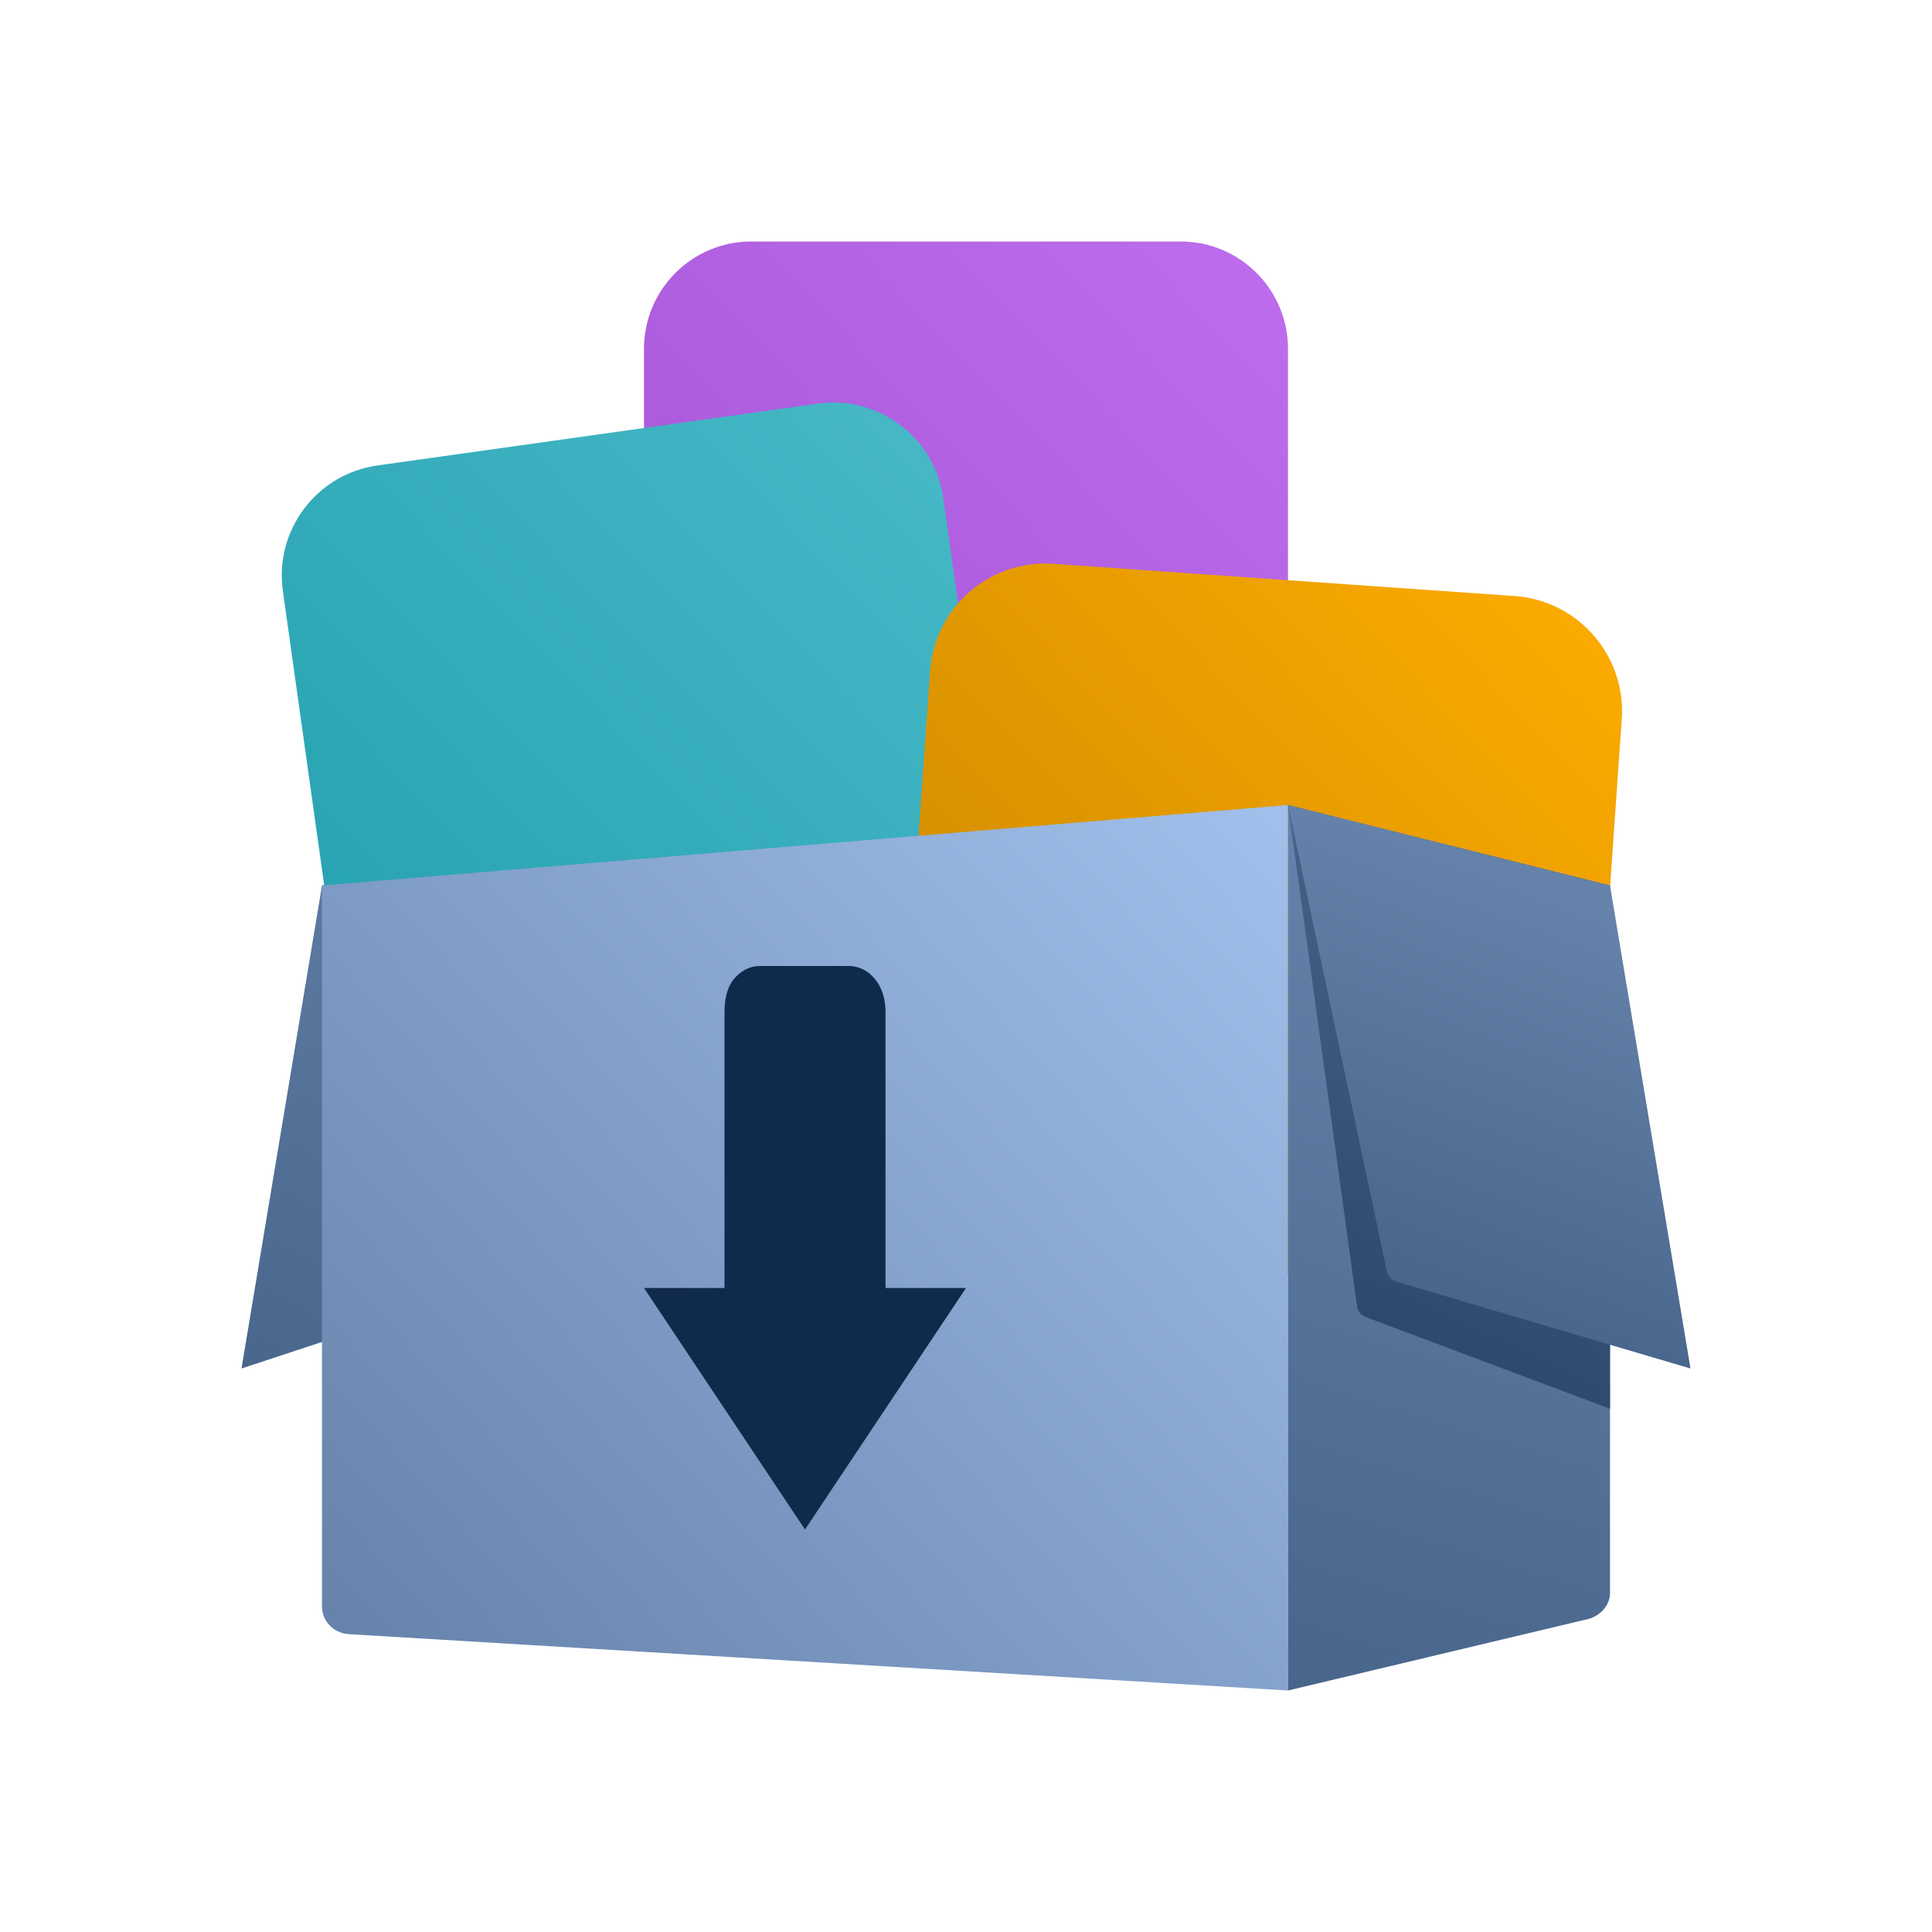
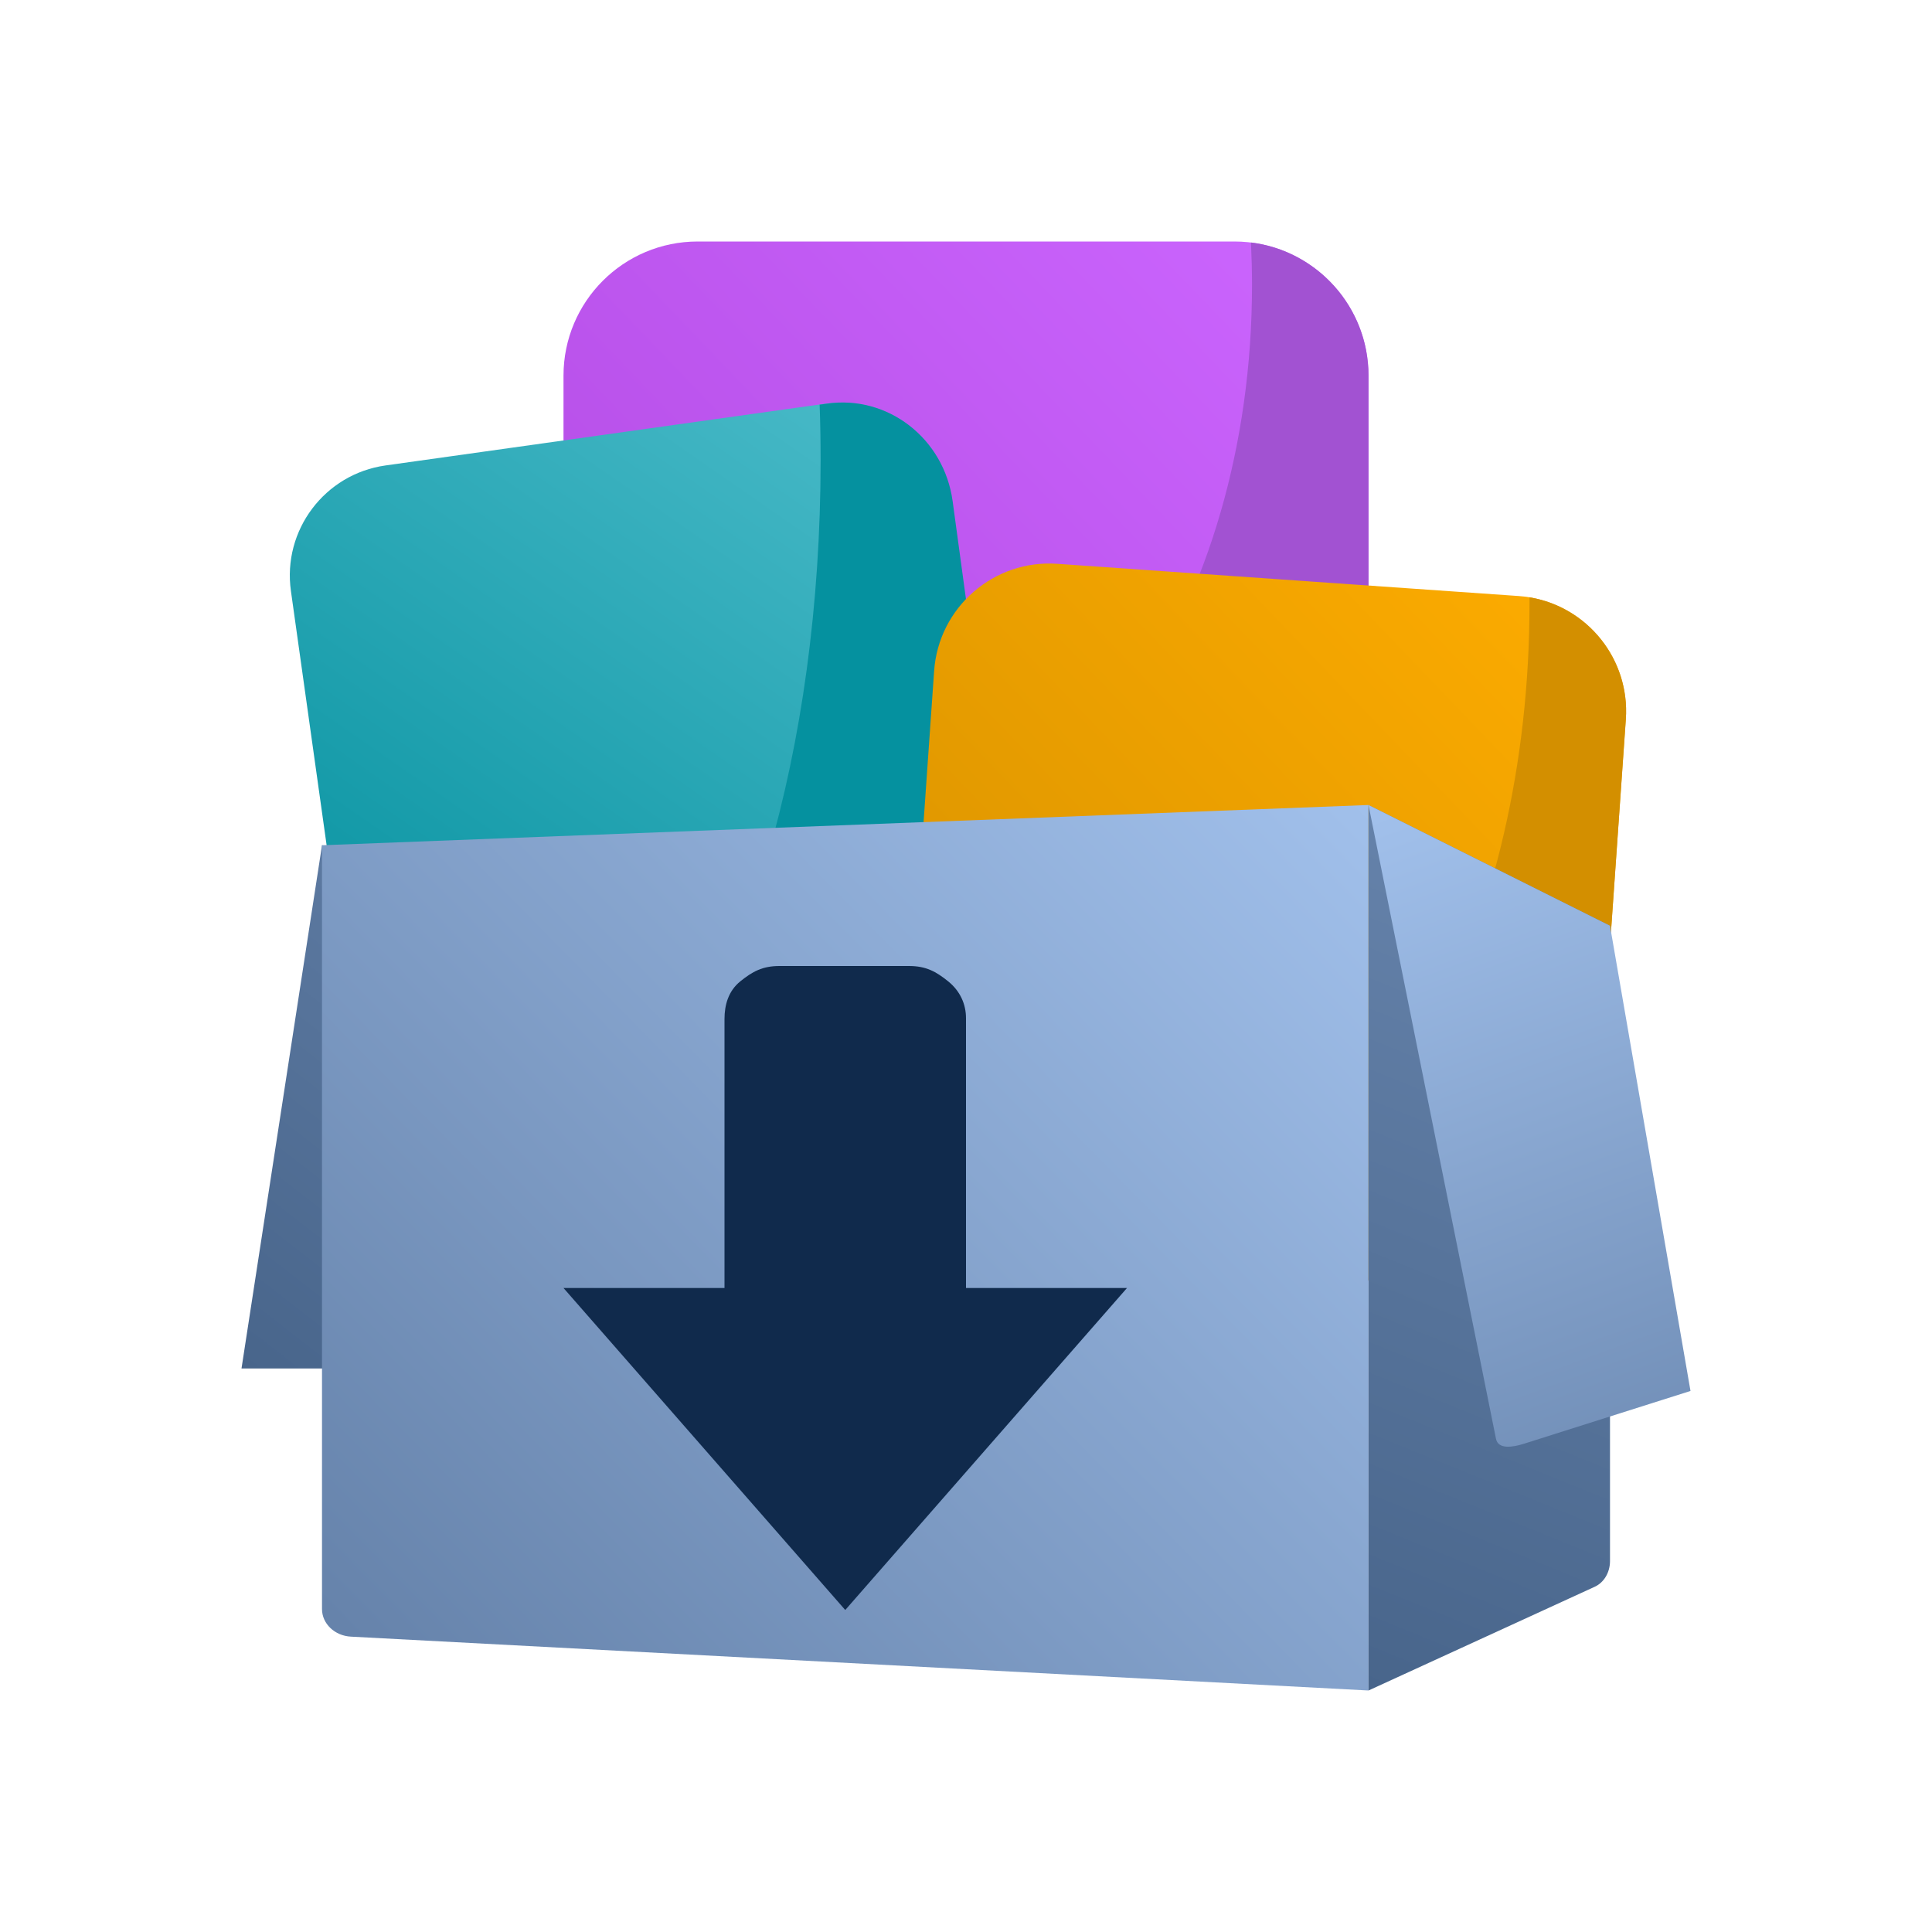
<svg xmlns="http://www.w3.org/2000/svg" width="24" height="24" viewBox="0 0 24 24" fill="none">
-   <g id="Size=24">
-     <path id="Rectangle 572" d="M3 17L6.028 16.002C6.127 15.961 6.2 15.87 6.223 15.76L7.5 9.75L4 11L3 17Z" fill="url(#paint0_linear_2177_444)" />
-     <path id="Rectangle 433" d="M8 4.333C8 3.597 8.597 3 9.333 3H14.667C15.403 3 16 3.597 16 4.333V9.667C16 10.403 15.403 11 14.667 11H9.333C8.597 11 8 10.403 8 9.667V4.333Z" fill="url(#paint1_linear_2177_444)" />
-     <path id="Rectangle 441" d="M3.514 7.342C3.407 6.587 3.934 5.888 4.689 5.782L10.158 5.014C10.913 4.907 11.612 5.434 11.718 6.189L12.486 11.658C12.592 12.413 12.066 13.112 11.311 13.218L5.842 13.986C5.087 14.092 4.388 13.566 4.282 12.811L3.514 7.342Z" fill="url(#paint2_linear_2177_444)" />
-     <path id="Rectangle 434" d="M11.554 8.335C11.609 7.545 12.295 6.948 13.086 7.004L18.814 7.404C19.605 7.459 20.202 8.145 20.146 8.936L19.746 14.665C19.691 15.455 19.005 16.052 18.214 15.996L12.485 15.596C11.694 15.541 11.098 14.855 11.153 14.064L11.554 8.335Z" fill="url(#paint3_linear_2177_444)" />
-     <path id="Rectangle 570" d="M4 11L16 10V21L4.332 20.3C4.146 20.289 4 20.139 4 19.957V11Z" fill="url(#paint4_linear_2177_444)" />
-     <path id="Rectangle 571" d="M16 10L20 11.467V19.788C20 19.929 19.9 20.055 19.749 20.107L16 21V10Z" fill="url(#paint5_linear_2177_444)" />
-     <path id="Vector" d="M9.437 12C9.315 12 9.199 12.06 9.113 12.167C9.027 12.273 9 12.426 9 12.577V16H8L10 19L12 16H11V12.567C11 12.416 10.959 12.273 10.873 12.167C10.787 12.06 10.67 12 10.549 12H9.437Z" fill="#102A4C" />
-     <path id="Subtract" d="M20 17.5L16.975 16.364C16.913 16.342 16.869 16.293 16.859 16.236L16 10L20 11V17.5Z" fill="url(#paint6_linear_2177_444)" />
-     <path id="Rectangle 574" d="M17.229 15.799C17.242 15.854 17.284 15.899 17.342 15.92L21 17L20 11L16 10L17.229 15.799Z" fill="url(#paint7_linear_2177_444)" />
-   </g>
+   <path d="M3 17H7.232C7.441 17 7.703 16.98 7.752 16.777L9 11.102L4 10.5L3 17Z" fill="url(#paint0_linear_2439_1967)" />
+   <path d="M7 4.667C7 3.746 7.746 3 8.667 3H15.333C16.254 3 17 3.746 17 4.667V11.333C17 12.254 16.254 13 15.333 13H8.667C7.746 13 7 12.254 7 11.333V4.667Z" fill="url(#paint1_linear_2439_1967)" />
+   <path d="M10.579 10.8C13.326 10.8 15.553 7.549 15.553 3.539C15.553 3.362 15.548 3.186 15.54 3.012C16.363 3.114 17 3.816 17 4.666V11.333C17 12.253 16.254 13 15.333 13H8.667C7.746 13 7 12.253 7 11.333V8.581C7.905 9.949 9.174 10.8 10.579 10.8Z" fill="#A252D2" />
+   <path d="M3.614 7.342C3.507 6.587 4.034 5.888 4.789 5.782L10.258 5.014C11.013 4.907 11.712 5.434 11.818 6.189L12.586 11.658C12.693 12.413 12.166 13.112 11.411 13.218L5.942 13.986C5.187 14.092 4.488 13.566 4.382 12.811L3.614 7.342Z" fill="url(#paint2_linear_2439_1967)" />
+   <path d="M7.82 14C9.228 12.469 10.194 9.333 10.194 5.714C10.194 5.483 10.19 5.254 10.182 5.027L10.274 5.014C11.029 4.905 11.728 5.447 11.834 6.226L12.602 11.868C12.709 12.647 12.182 13.367 11.427 13.477L7.82 14Z" fill="#05919F" />
+   <path d="M11.604 8.335C11.659 7.545 12.345 6.948 13.136 7.004L18.864 7.404C19.655 7.459 20.252 8.145 20.196 8.936L19.796 14.665C19.741 15.455 19.055 16.052 18.264 15.996L12.535 15.596C11.745 15.541 11.148 14.855 11.204 14.064L11.604 8.335Z" fill="url(#paint3_linear_2439_1967)" />
+   <path d="M14.815 15.755C17.218 14.844 19 11.494 19 7.5C19 7.473 19 7.447 19 7.42C19.722 7.539 20.249 8.191 20.197 8.936L19.796 14.665C19.741 15.456 19.055 16.052 18.264 15.996L14.815 15.755Z" fill="#D38F00" />
+   <path d="M4 10.5L17 10V21L4.36 20.331C4.158 20.321 4 20.17 4 19.988V10.5Z" fill="url(#paint4_linear_2439_1967)" />
+   <path d="M17 10L20 11.5V19.392C20 19.533 19.925 19.659 19.811 19.711L17 21V10Z" fill="url(#paint5_linear_2439_1967)" />
+   <path d="M9.684 12C9.471 12 9.348 12.069 9.197 12.19C9.046 12.312 9 12.487 9 12.659V16H7L10.5 20L14 16H12V12.648C12 12.476 11.929 12.312 11.778 12.19C11.627 12.069 11.504 12 11.291 12H9.684Z" fill="#102A4C" />
+   <path d="M18.583 17.87C18.608 18.009 18.793 17.978 18.927 17.936L21 17.279L20 11.5L17 10L18.583 17.87Z" fill="url(#paint6_linear_2439_1967)" />
  <defs>
-     <linearGradient id="paint0_linear_2177_444" x1="3" y1="17.25" x2="7.159" y2="10.008" gradientUnits="userSpaceOnUse">
+     <linearGradient id="paint0_linear_2439_1967" x1="3.019" y1="17" x2="8.143" y2="10.417" gradientUnits="userSpaceOnUse">
      <stop stop-color="#48658B" />
      <stop offset="1" stop-color="#6582AA" />
    </linearGradient>
-     <linearGradient id="paint1_linear_2177_444" x1="8" y1="11" x2="16.165" y2="3.172" gradientUnits="userSpaceOnUse">
-       <stop stop-color="#A252D2" />
-       <stop offset="1" stop-color="#BE6DEE" />
+     <linearGradient id="paint1_linear_2439_1967" x1="7" y1="13" x2="17.206" y2="3.215" gradientUnits="userSpaceOnUse">
+       <stop stop-color="#AE46DE" />
+       <stop offset="1" stop-color="#CC66FF" />
    </linearGradient>
-     <linearGradient id="paint2_linear_2177_444" x1="3.5" y1="14" x2="12.685" y2="5.193" gradientUnits="userSpaceOnUse">
-       <stop stop-color="#229FAD" />
+     <linearGradient id="paint2_linear_2439_1967" x1="5.147" y1="13.969" x2="11.288" y2="5.123" gradientUnits="userSpaceOnUse">
+       <stop stop-color="#05919F" />
      <stop offset="1" stop-color="#49BAC8" />
    </linearGradient>
-     <linearGradient id="paint3_linear_2177_444" x1="11.15" y1="16" x2="20.335" y2="7.193" gradientUnits="userSpaceOnUse">
-       <stop stop-color="#C48400" />
+     <linearGradient id="paint3_linear_2439_1967" x1="11.2" y1="16" x2="20.385" y2="7.193" gradientUnits="userSpaceOnUse">
+       <stop stop-color="#D38F00" />
      <stop offset="1" stop-color="#FFAD00" />
    </linearGradient>
-     <linearGradient id="paint4_linear_2177_444" x1="4" y1="20.355" x2="15.721" y2="9.693" gradientUnits="userSpaceOnUse">
+     <linearGradient id="paint4_linear_2439_1967" x1="4" y1="20.355" x2="15.772" y2="8.754" gradientUnits="userSpaceOnUse">
      <stop stop-color="#6582AA" />
      <stop offset="1" stop-color="#A1C0EB" />
    </linearGradient>
-     <linearGradient id="paint5_linear_2177_444" x1="16" y1="21" x2="19.043" y2="10.998" gradientUnits="userSpaceOnUse">
+     <linearGradient id="paint5_linear_2439_1967" x1="17" y1="21" x2="20.806" y2="11.616" gradientUnits="userSpaceOnUse">
      <stop stop-color="#48658B" />
      <stop offset="1" stop-color="#6582AA" />
    </linearGradient>
-     <linearGradient id="paint6_linear_2177_444" x1="16.875" y1="16.329" x2="19.341" y2="11.074" gradientUnits="userSpaceOnUse">
-       <stop stop-color="#2E496D" />
-       <stop offset="1" stop-color="#48658B" />
-     </linearGradient>
-     <linearGradient id="paint7_linear_2177_444" x1="17.25" y1="15.929" x2="19.119" y2="11.029" gradientUnits="userSpaceOnUse">
-       <stop stop-color="#48658B" />
-       <stop offset="1" stop-color="#6582AA" />
-       <stop offset="1" stop-color="#6582AA" />
+     <linearGradient id="paint6_linear_2439_1967" x1="21" y1="20.191" x2="17.266" y2="10.084" gradientUnits="userSpaceOnUse">
+       <stop stop-color="#6582AA" />
+       <stop offset="1" stop-color="#A1C0EB" />
    </linearGradient>
  </defs>
</svg>
